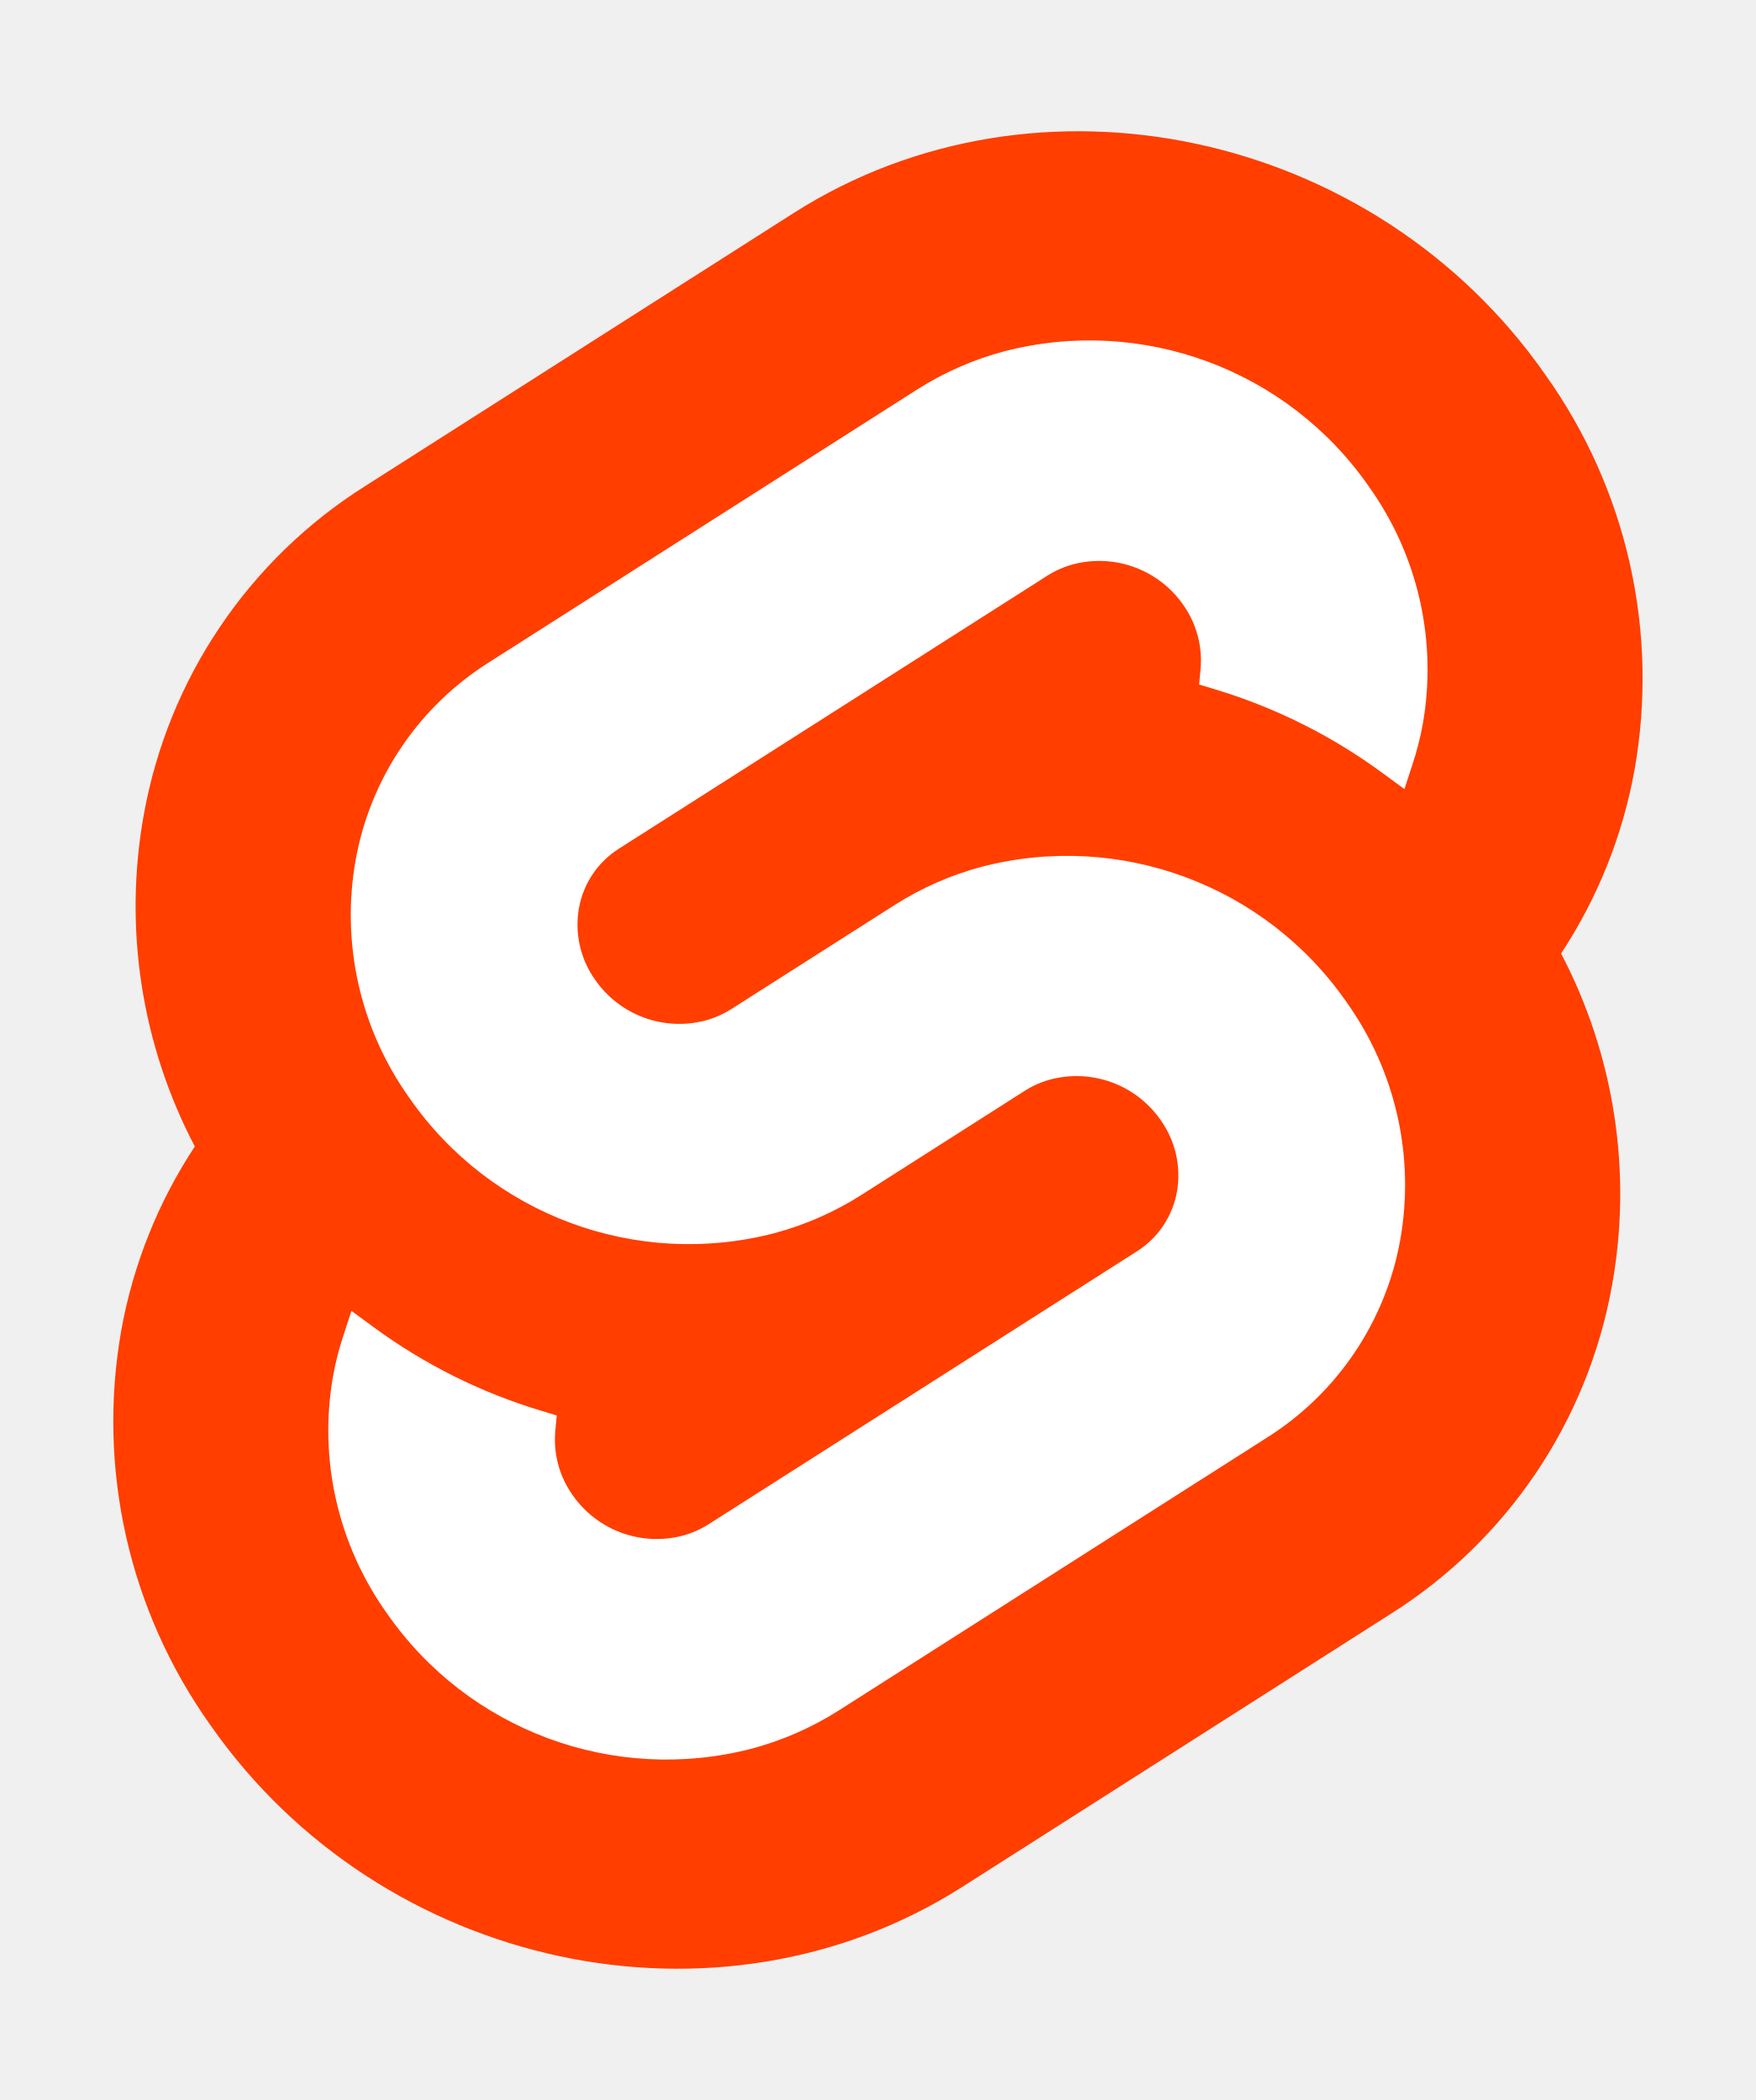
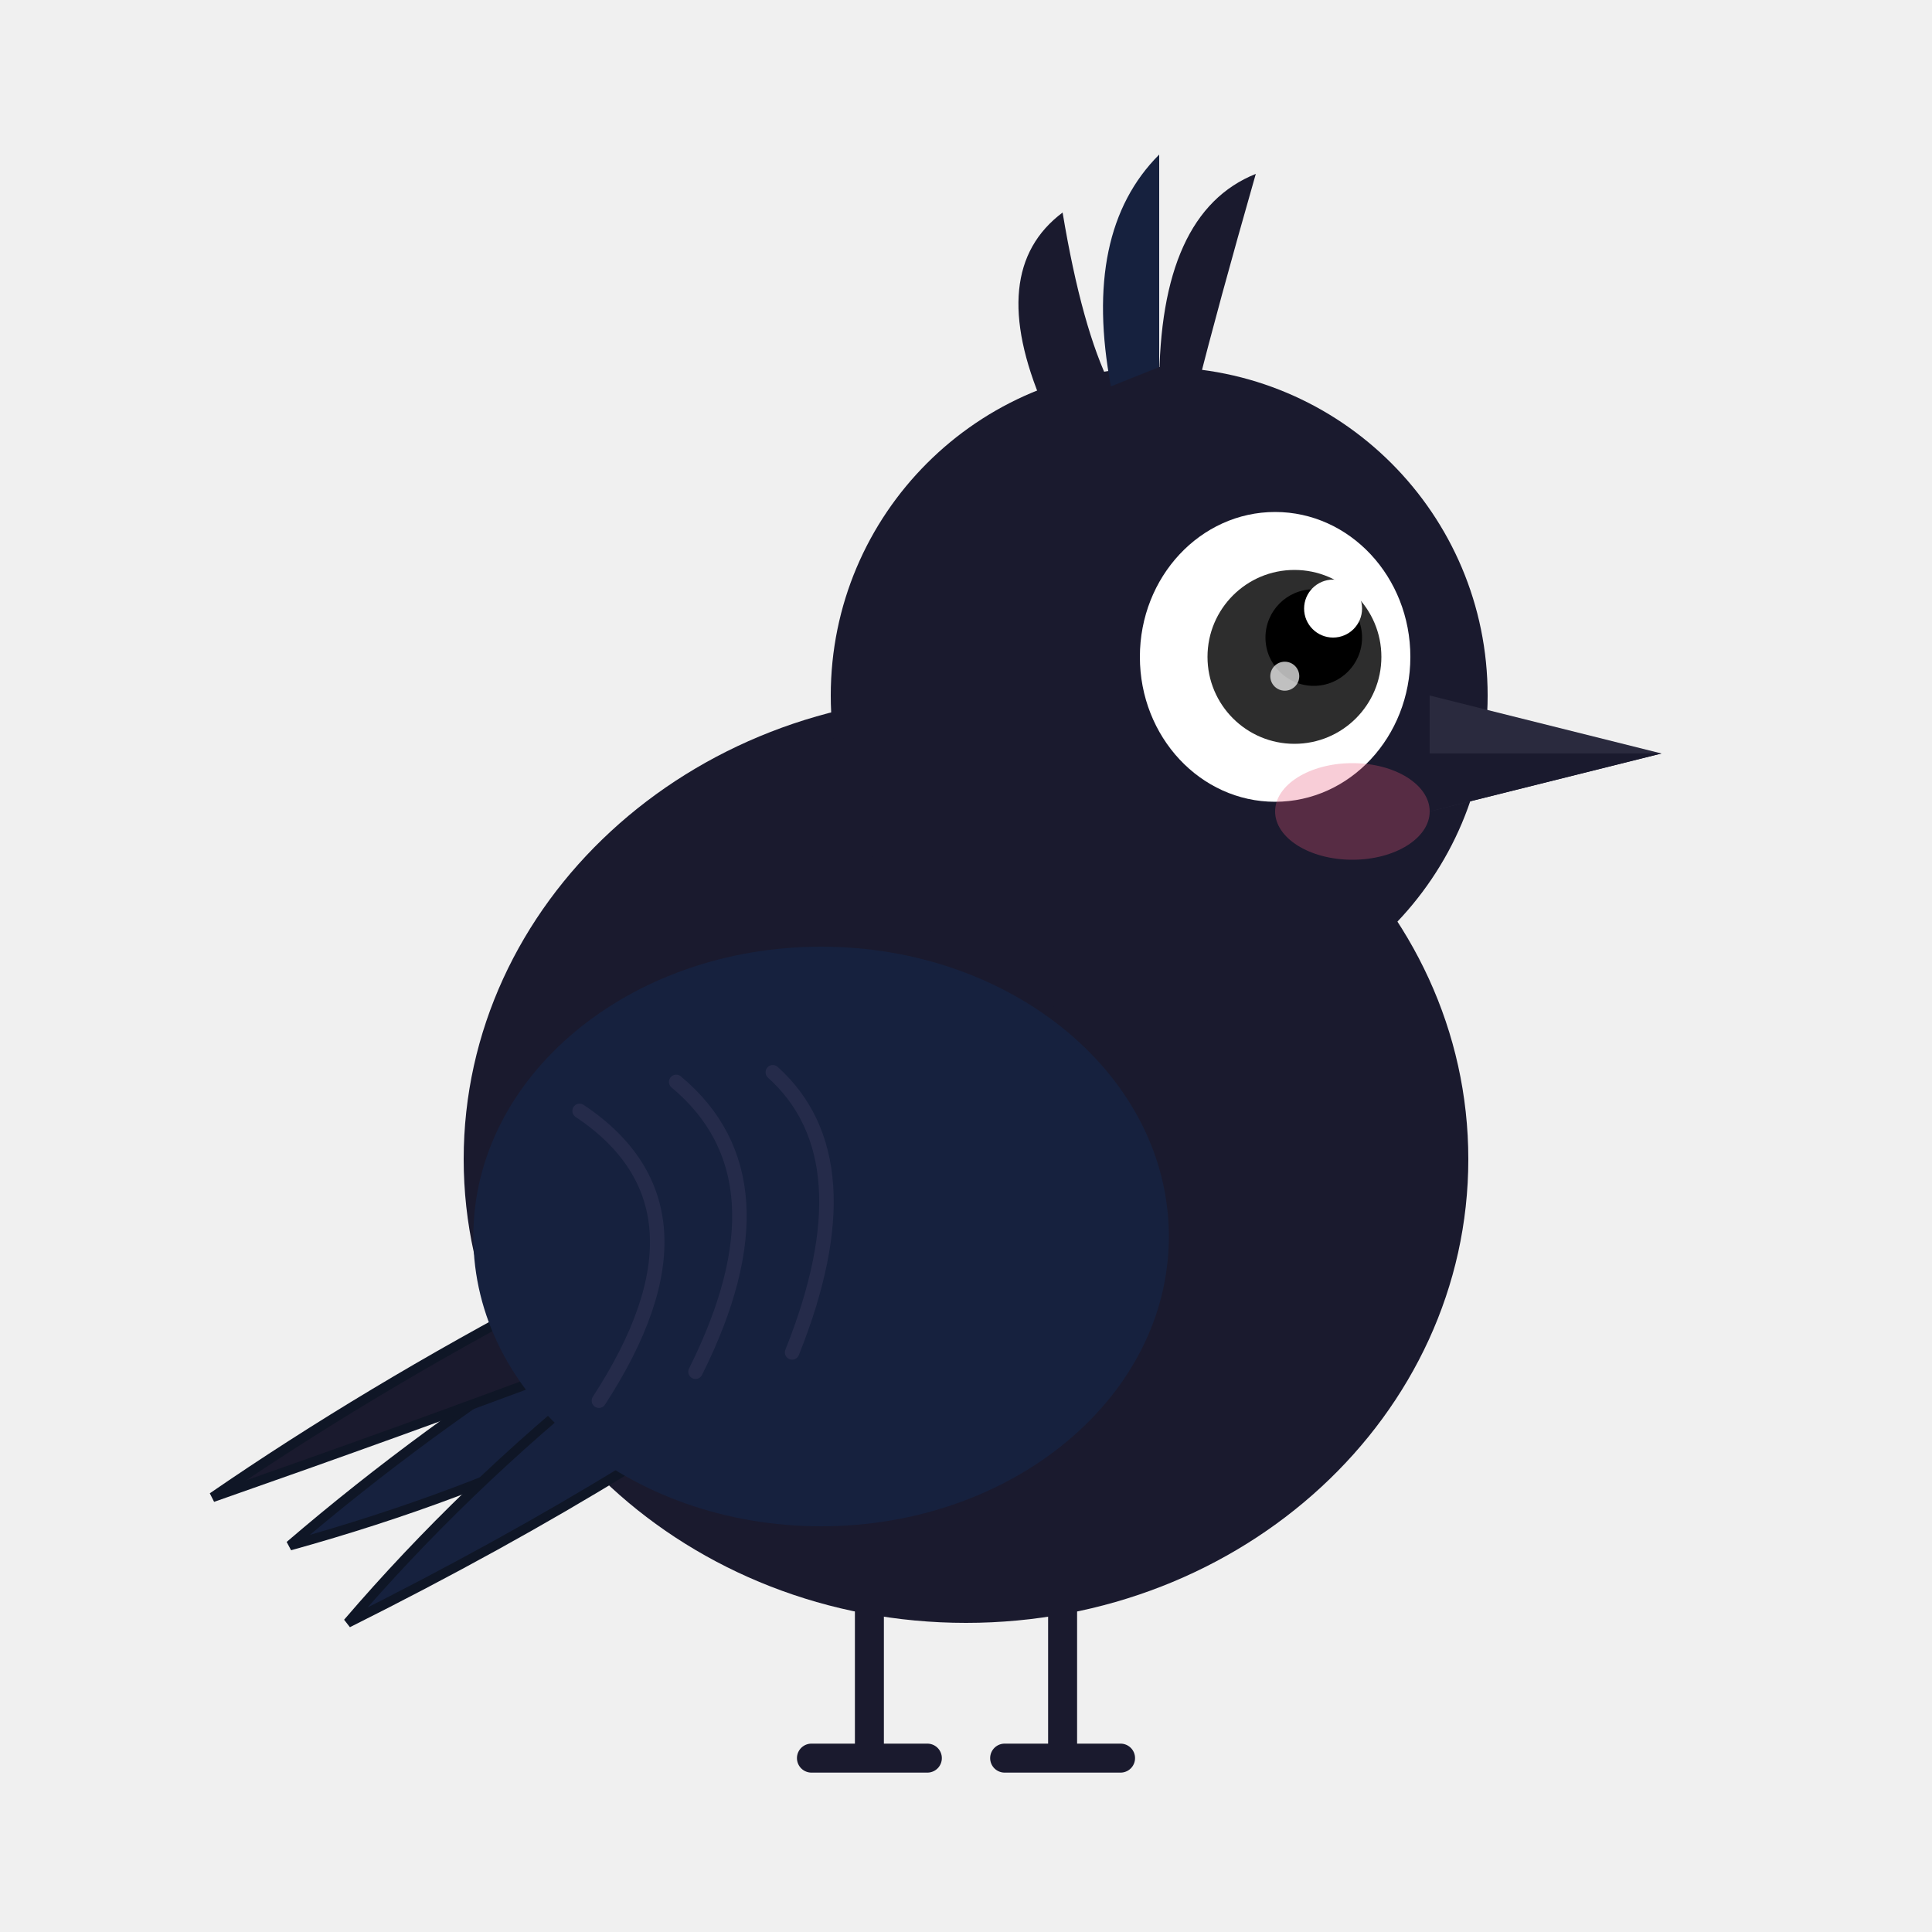
- <svg xmlns="http://www.w3.org/2000/svg" width="107" height="128" viewBox="0 0 107 128">
-   <path d="M94.157 22.819c-10.4-14.885-30.94-19.297-45.792-9.835L22.282 29.608A29.92 29.92 0 0 0 8.764 49.65a31.5 31.5 0 0 0 3.108 20.231 30 30 0 0 0-4.477 11.183 31.9 31.9 0 0 0 5.448 24.116c10.402 14.887 30.942 19.297 45.791 9.835l26.083-16.624A29.92 29.92 0 0 0 98.235 78.35a31.53 31.53 0 0 0-3.105-20.232 30 30 0 0 0 4.474-11.182 31.88 31.88 0 0 0-5.447-24.116" style="fill:#ff3e00" />
-   <path d="M45.817 106.582a20.72 20.72 0 0 1-22.237-8.243 19.17 19.17 0 0 1-3.277-14.503 18 18 0 0 1 .624-2.435l.49-1.498 1.337.981a33.6 33.6 0 0 0 10.203 5.098l.97.294-.09.968a5.85 5.85 0 0 0 1.052 3.878 6.24 6.24 0 0 0 6.695 2.485 5.8 5.8 0 0 0 1.603-.704L69.27 76.28a5.43 5.43 0 0 0 2.45-3.631 5.8 5.8 0 0 0-.987-4.371 6.24 6.24 0 0 0-6.698-2.487 5.7 5.7 0 0 0-1.6.704l-9.953 6.345a19 19 0 0 1-5.296 2.326 20.72 20.72 0 0 1-22.237-8.243 19.17 19.17 0 0 1-3.277-14.502 17.99 17.99 0 0 1 8.13-12.052l26.081-16.623a19 19 0 0 1 5.3-2.329 20.72 20.72 0 0 1 22.237 8.243 19.17 19.17 0 0 1 3.277 14.503 18 18 0 0 1-.624 2.435l-.49 1.498-1.337-.98a33.6 33.6 0 0 0-10.203-5.1l-.97-.294.09-.968a5.86 5.86 0 0 0-1.052-3.878 6.24 6.24 0 0 0-6.696-2.485 5.8 5.8 0 0 0-1.602.704L37.73 51.72a5.42 5.42 0 0 0-2.449 3.63 5.79 5.79 0 0 0 .986 4.372 6.24 6.24 0 0 0 6.698 2.486 5.8 5.8 0 0 0 1.602-.704l9.952-6.342a19 19 0 0 1 5.295-2.328 20.72 20.72 0 0 1 22.237 8.242 19.17 19.17 0 0 1 3.277 14.503 18 18 0 0 1-8.13 12.053l-26.081 16.622a19 19 0 0 1-5.3 2.328" style="fill:#fff" />
+ <svg xmlns="http://www.w3.org/2000/svg" viewBox="0 0 200 200" width="200" height="200">
+   <ellipse cx="100" cy="120" rx="52" ry="48" fill="#1a1a2e" />
+   <path d="M 60 138 Q 44 148 30 160 Q 48 155 62 148" fill="#16213e" stroke="#0f1626" stroke-width="1" />
+   <path d="M 57 134 Q 38 144 22 155 Q 42 148 58 142" fill="#1a1a2e" stroke="#0f1626" stroke-width="1" />
+   <path d="M 63 142 Q 48 154 36 168 Q 52 160 65 152" fill="#16213e" stroke="#0f1626" stroke-width="1" />
+   <ellipse cx="85" cy="128" rx="36" ry="30" fill="#16213e" />
+   <path d="M 60 115 Q 75 125 62 145" stroke="#252b4a" stroke-width="1.5" fill="none" stroke-linecap="round" />
+   <path d="M 70 112 Q 82 122 72 142" stroke="#252b4a" stroke-width="1.5" fill="none" stroke-linecap="round" />
+   <path d="M 80 111 Q 90 120 82 140" stroke="#252b4a" stroke-width="1.5" fill="none" stroke-linecap="round" />
+   <circle cx="120" cy="72" r="34" fill="#1a1a2e" />
+   <ellipse cx="132" cy="68" rx="14" ry="15" fill="#ffffff" />
+   <circle cx="134" cy="68" r="9" fill="#2d2d2d" />
+   <circle cx="136" cy="66" r="5" fill="#000000" />
+   <circle cx="138" cy="63" r="3" fill="#ffffff" />
+   <circle cx="133" cy="70" r="1.5" fill="#ffffff" opacity="0.7" />
+   <path d="M 148 72 L 172 78 L 148 84 Z" fill="#2a2a3e" />
+   <path d="M 148 78 L 172 78 L 148 84 Z" fill="#1a1a2e" />
+   <ellipse cx="140" cy="84" rx="8" ry="5" fill="#e8587a" opacity="0.3" />
+   <path d="M 108 42 Q 102 28 110 22 Q 112 34 115 40" fill="#1a1a2e" />
+   <path d="M 115 40 Q 112 24 120 16 Q 120 30 120 38" fill="#16213e" />
+   <path d="M 120 40 Q 120 22 130 18 Q 126 32 124 40" fill="#1a1a2e" />
+   <g fill="none" stroke="#1a1a2e" stroke-width="3" stroke-linecap="round" stroke-linejoin="round">
+     <path d="M 90 165 L 90 182 M 84 182 L 90 182 L 96 182" />
+     <path d="M 110 165 L 110 182 M 104 182 L 110 182 L 116 182" />
+   </g>
</svg>
